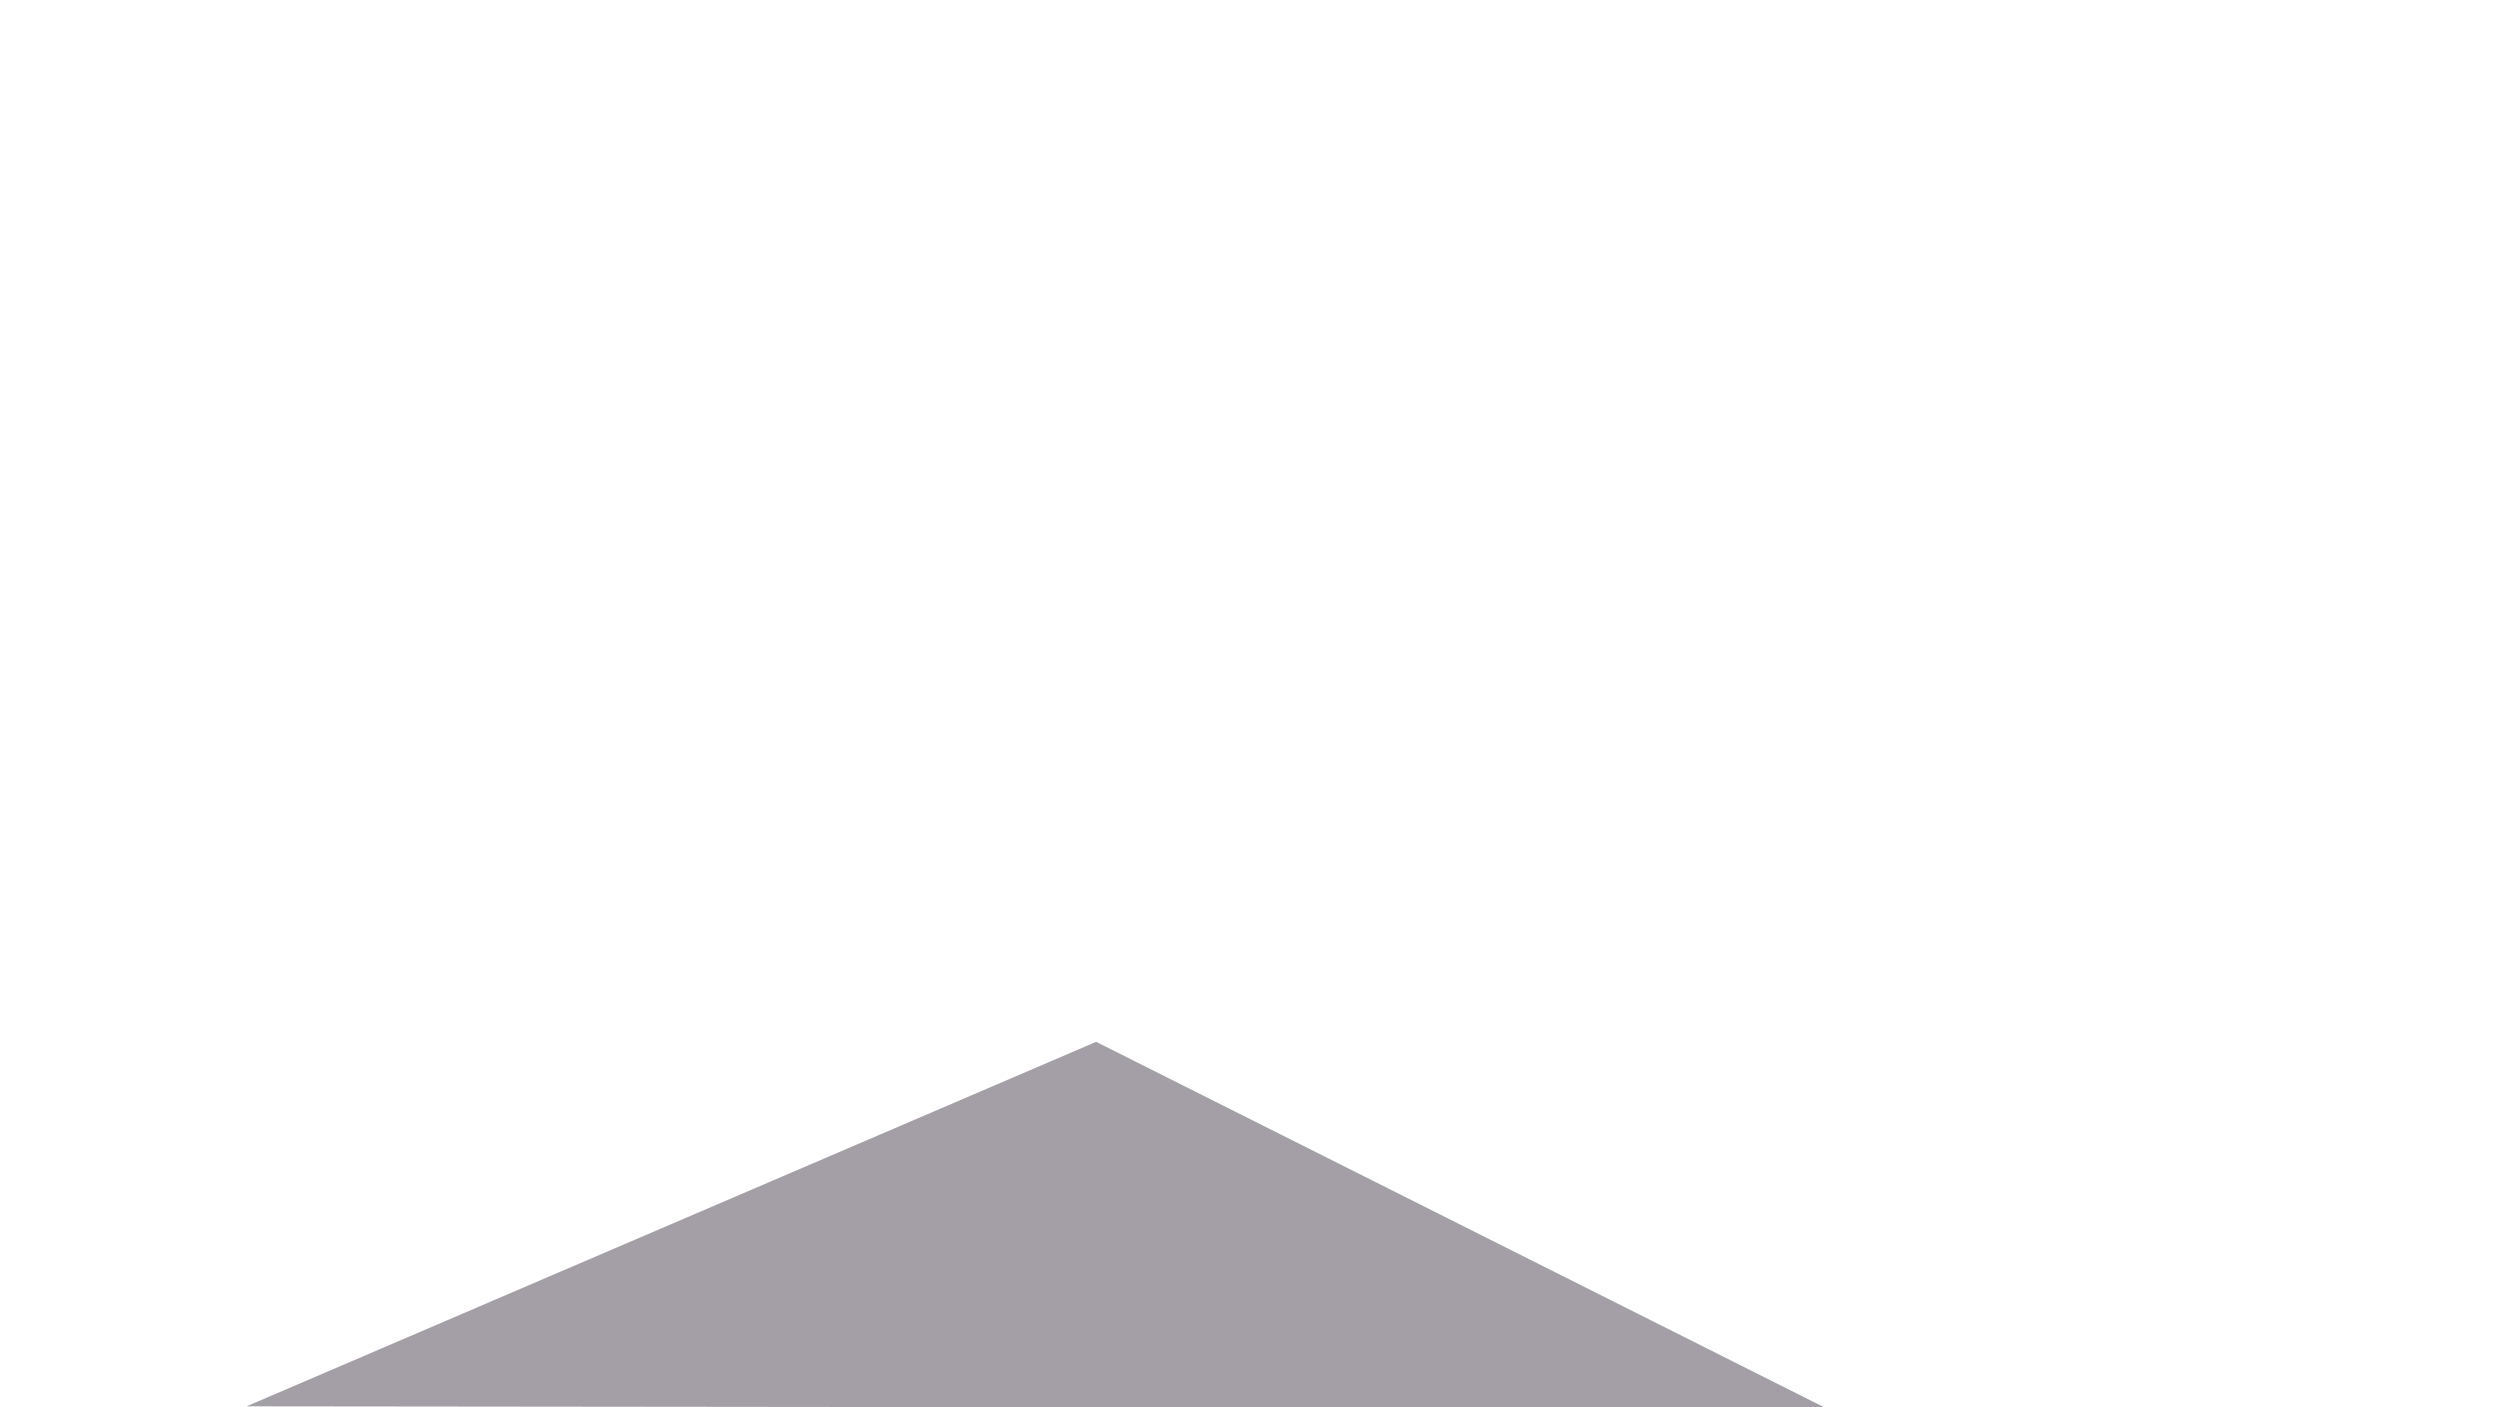
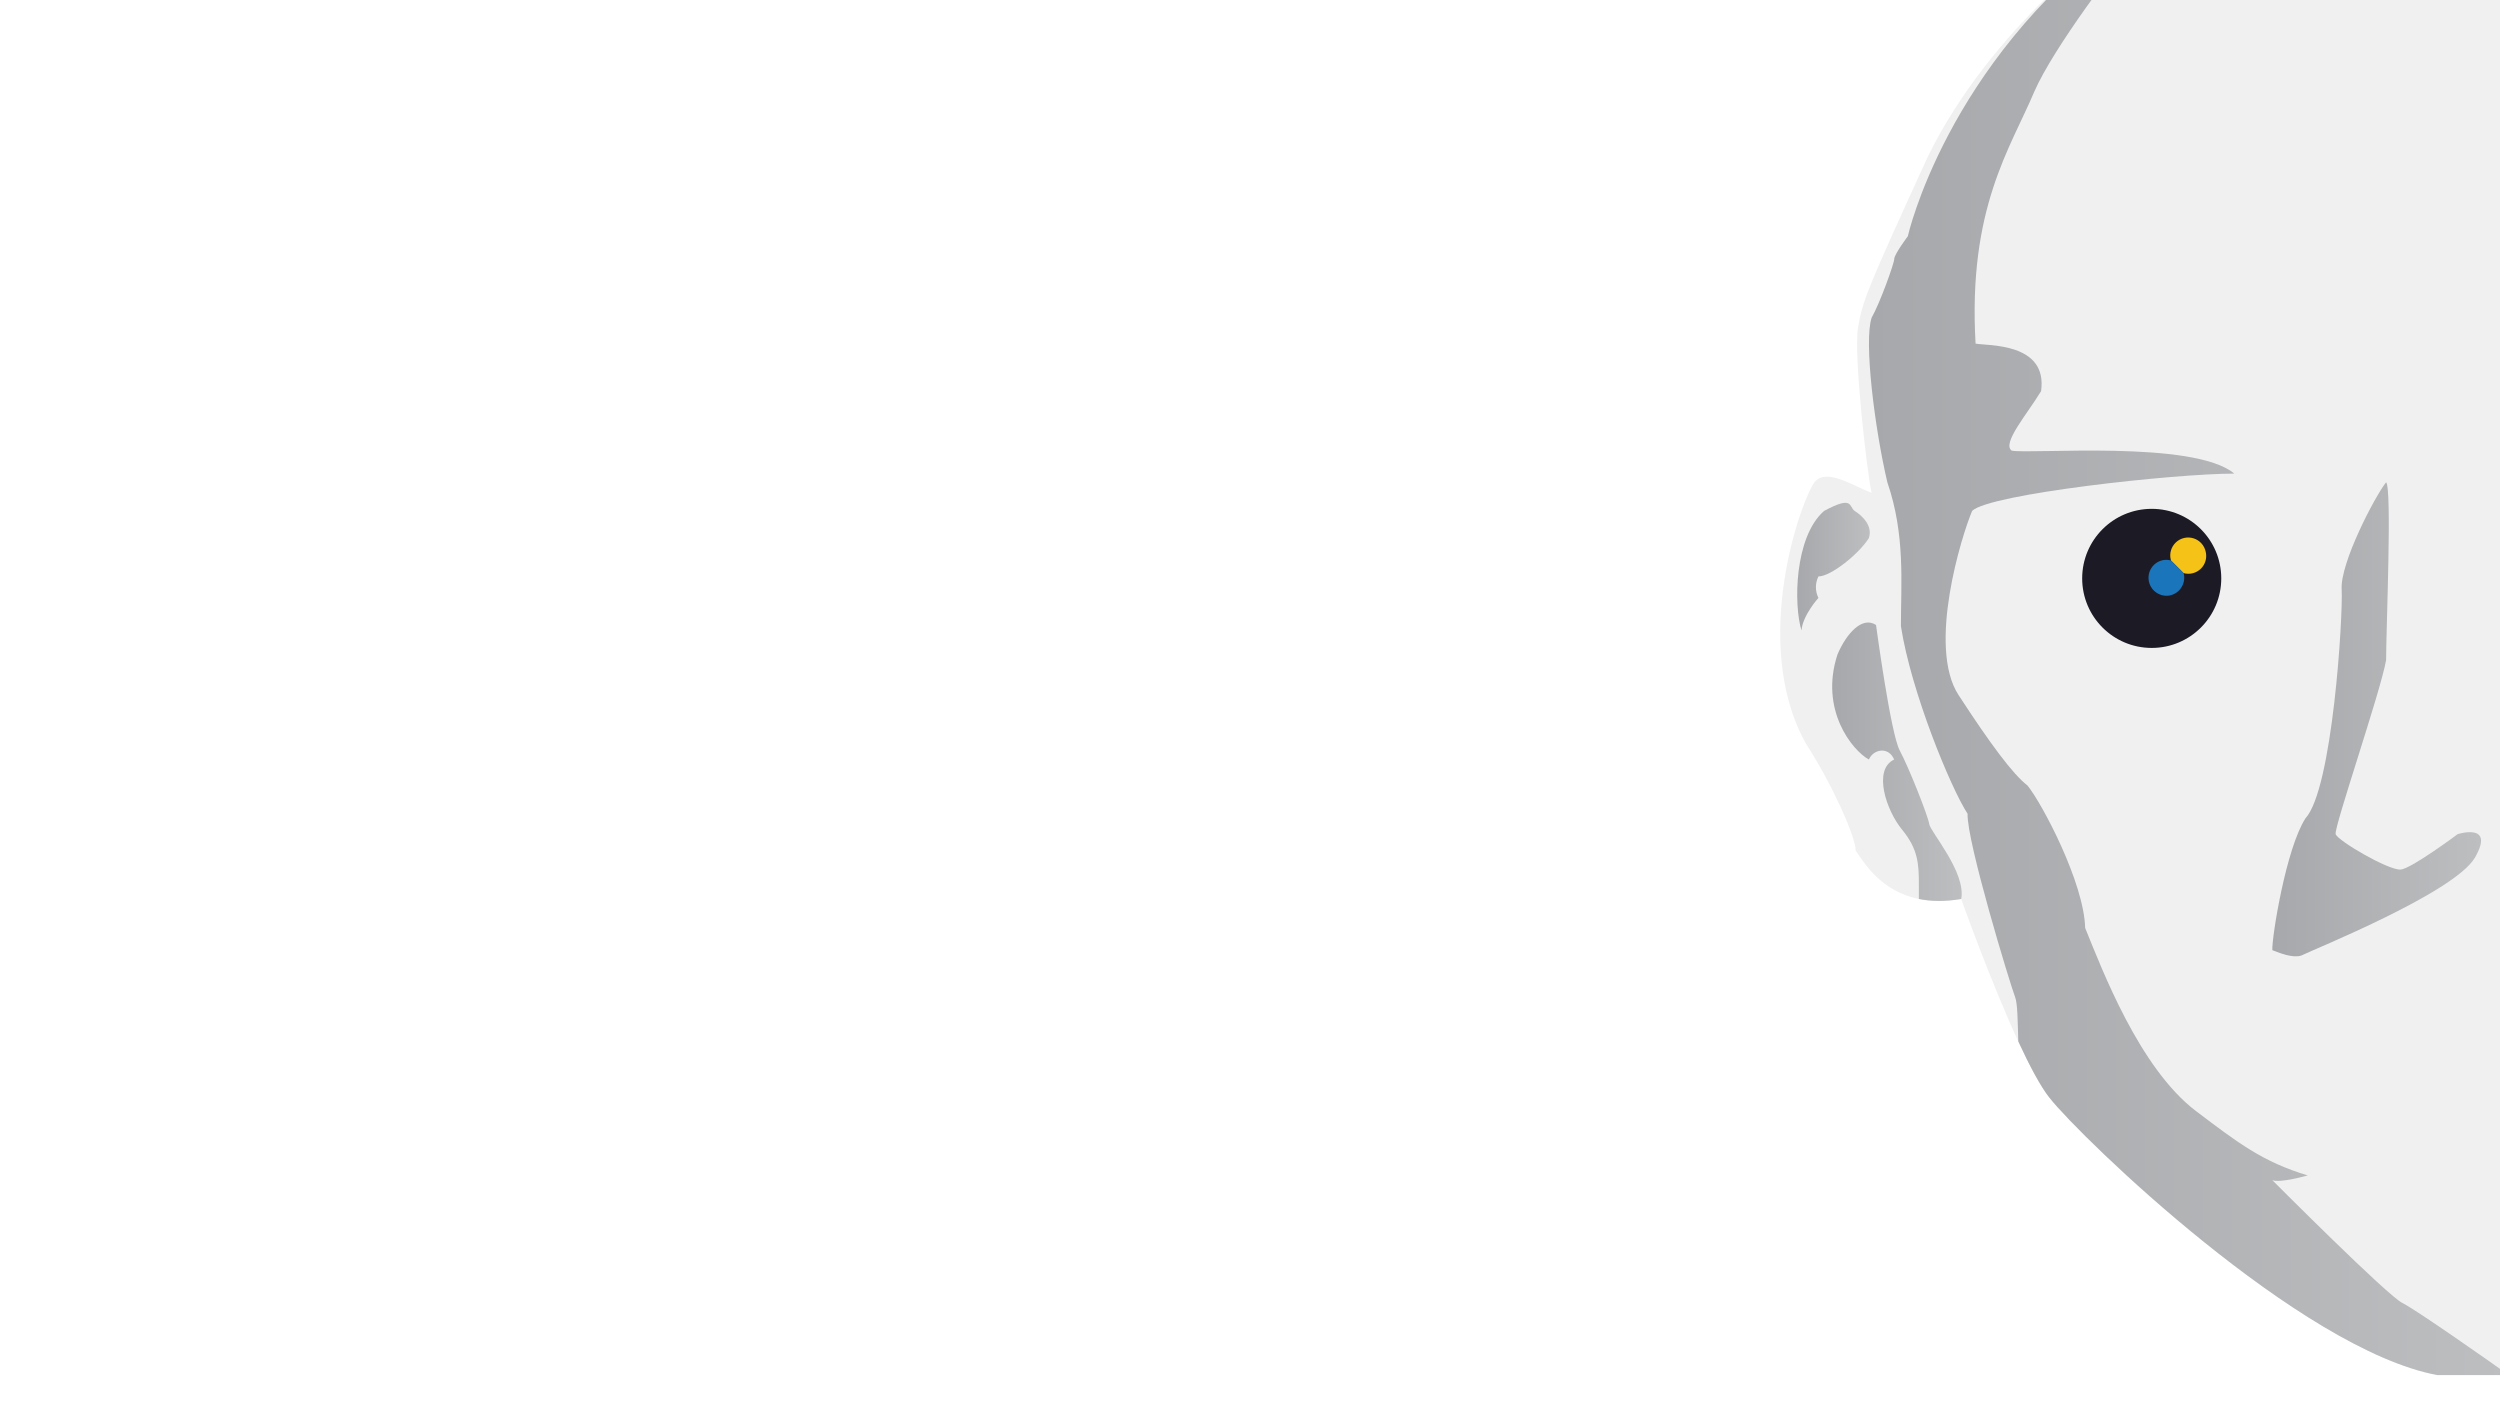
- <svg xmlns="http://www.w3.org/2000/svg" viewBox="0 0 1920 1080">
+ <svg xmlns="http://www.w3.org/2000/svg" xmlns:xlink="http://www.w3.org/1999/xlink" viewBox="0 0 1920 1080">
+   <defs>
+     <linearGradient id="linear-gradient" x1="1563.38" y1="552.43" x2="1723.68" y2="552.43" gradientTransform="matrix(-1, 0, 0, 1, 3468.83, 0)" gradientUnits="userSpaceOnUse">
+       <stop offset="0" stop-color="#bcbec0" />
+       <stop offset="1" stop-color="#a6a8ab" />
+     </linearGradient>
+     <linearGradient id="linear-gradient-2" x1="1542.07" y1="479.25" x2="2033.52" y2="479.25" xlink:href="#linear-gradient" />
+     <linearGradient id="linear-gradient-3" x1="2032.82" y1="435.16" x2="2088.59" y2="435.16" xlink:href="#linear-gradient" />
+     <linearGradient id="linear-gradient-4" x1="1962.28" y1="585.02" x2="2061.71" y2="585.02" xlink:href="#linear-gradient" />
+   </defs>
  <g id="hero">
-     <polygon id="bg5" points="189.32 1080.07 841.83 800.13 1402.15 1081.37 189.32 1080.07" fill="#49404f" opacity="0.5" />
+     <g id="bg5">
+       <path d="M1387,571.17c20.83,32.41,38.19,71.76,38.19,82.17,6.17,8.82,19.08,31.09,48.45,37.08,9.15,1.87,19.91,2.15,32.56,0,0,0,22.18,62.55,43.85,109.43,8.53,18.47,17,34.51,24,43.33,24.76,31.25,192.56,193.27,297.88,212.94h56.7l9.26-1116.91-293.29,10-16.28.56-.16.11c-4.38,3.08-98.24,70-147.4,170-46.87,102.42-50.34,111.1-53.81,131.93s6.94,111.1,10.42,126.72c-13.89-5.2-34.15-19.09-43.41-8.67S1343,492.48,1387,571.17Z" fill="#f0f0f0" />
+       <g>
+         <path d="M1887.52,640.61s-36.46,27.19-44,27.19c-9.26.58-48-22-49.76-27.19-1.16-5.79,34.72-109.94,38.77-133.67,0-23.72,4.63-131.93,0-136.56-8.68,11-35.3,61.92-34.14,82.17s-7,153.34-27.78,175.91c-15,23.14-26,92-25.46,101.26,9.84,4,18.52,6.36,23.73,3.47s116.3-47.45,131.93-74.64S1887.52,640.61,1887.52,640.61Z" fill="url(#linear-gradient)" />
+         <path d="M1449.48,370.38c13.9,40.51,10.42,77.54,10.42,110.53,7.81,50.33,38.19,124.12,51.21,144.08-.86,20.83,33,131.93,36.45,140.61,2,5.1,2,18.92,2.48,34.2,8.53,18.47,17,34.51,24,43.33,24.76,31.25,192.56,193.27,297.88,212.94h54.87c-16.92-12-69.17-48.74-81.49-55.26-10.42-4.34-100.13-94.41-100.13-94.41,4,1.54,15.26-.39,27.22-3.66-34.72-10.42-53.81-25.18-85.93-49.48-43.4-33-72-108.49-85.06-140.61-.87-34.72-33-95.48-44.27-109.36-11.28-8.68-28.64-32.12-52.94-69.44s2.6-123.25,10.42-141.48c13-13,155.3-28.64,201.37-28.64-31.25-26-156.24-14.76-171-17.65-7.8-5.5,12.16-28.35,22.58-45.71,5.2-37.33-40.81-34.72-50.32-36.46-6-104.15,26.87-150.16,45.1-193.55,15.17-34.48,63.15-97,82.25-121.21,4.94-6.27,8-10,8-10s109.43-89.27-24.23,10.55l-.16.11c-133.53,99.81-163,231.64-163,231.64s-10.41,13.88-10.41,17.35-11.29,34.72-17.36,45.14C1431.26,262.18,1439.94,329.88,1449.48,370.38Z" fill="url(#linear-gradient-2)" />
+         <path d="M1424.31,392.37s15.06,8.68,11,20.83c-7.52,12.15-29.22,29.51-38.77,29.51a18.73,18.73,0,0,0,0,16.49s-12.15,13.49-13,25c-6.08-19.76-5.49-71.84,17.36-91.8C1423.45,380.22,1419.84,389.05,1424.31,392.37Z" fill="url(#linear-gradient-3)" />
+         <path d="M1435.32,583.32c3.18-7.81,15-10.41,19.38,0-16.5,7.81-6.08,39.06,6.07,53.82s13,26,12.91,42.53q0,6.18,0,10.75c9.15,1.87,19.91,2.15,32.56,0,3.77-20.54-23.72-51.5-24.59-57.57S1466,589.4,1459,576.38,1440.8,480,1440.8,480c-10.41-6.94-22.56,6.08-29.59,22.57C1397.22,545.14,1422.58,576.38,1435.32,583.32Z" fill="url(#linear-gradient-4)" />
+       </g>
+     </g>
+     <g>
+       <circle cx="1652.52" cy="444.2" r="53.41" fill="#1c1a24" />
+       <path d="M1694,423.83a13.68,13.68,0,0,1-16.9,16.35.24.24,0,0,1-.16-.06l-9.55-9.54c-.05-.06-.05-.06-.05-.17l-.17-.49a13.76,13.76,0,1,1,26.83-6.09Z" fill="#f5c217" />
+       <path d="M1667.28,430.47l9.77,9.76c0,.17,0,.28.11.44a13.91,13.91,0,0,1-10.43,16.57,13.81,13.81,0,0,1-6.08-26.94A13,13,0,0,1,1667.28,430.47Z" fill="#1b75bb" />
+     </g>
  </g>
</svg>
